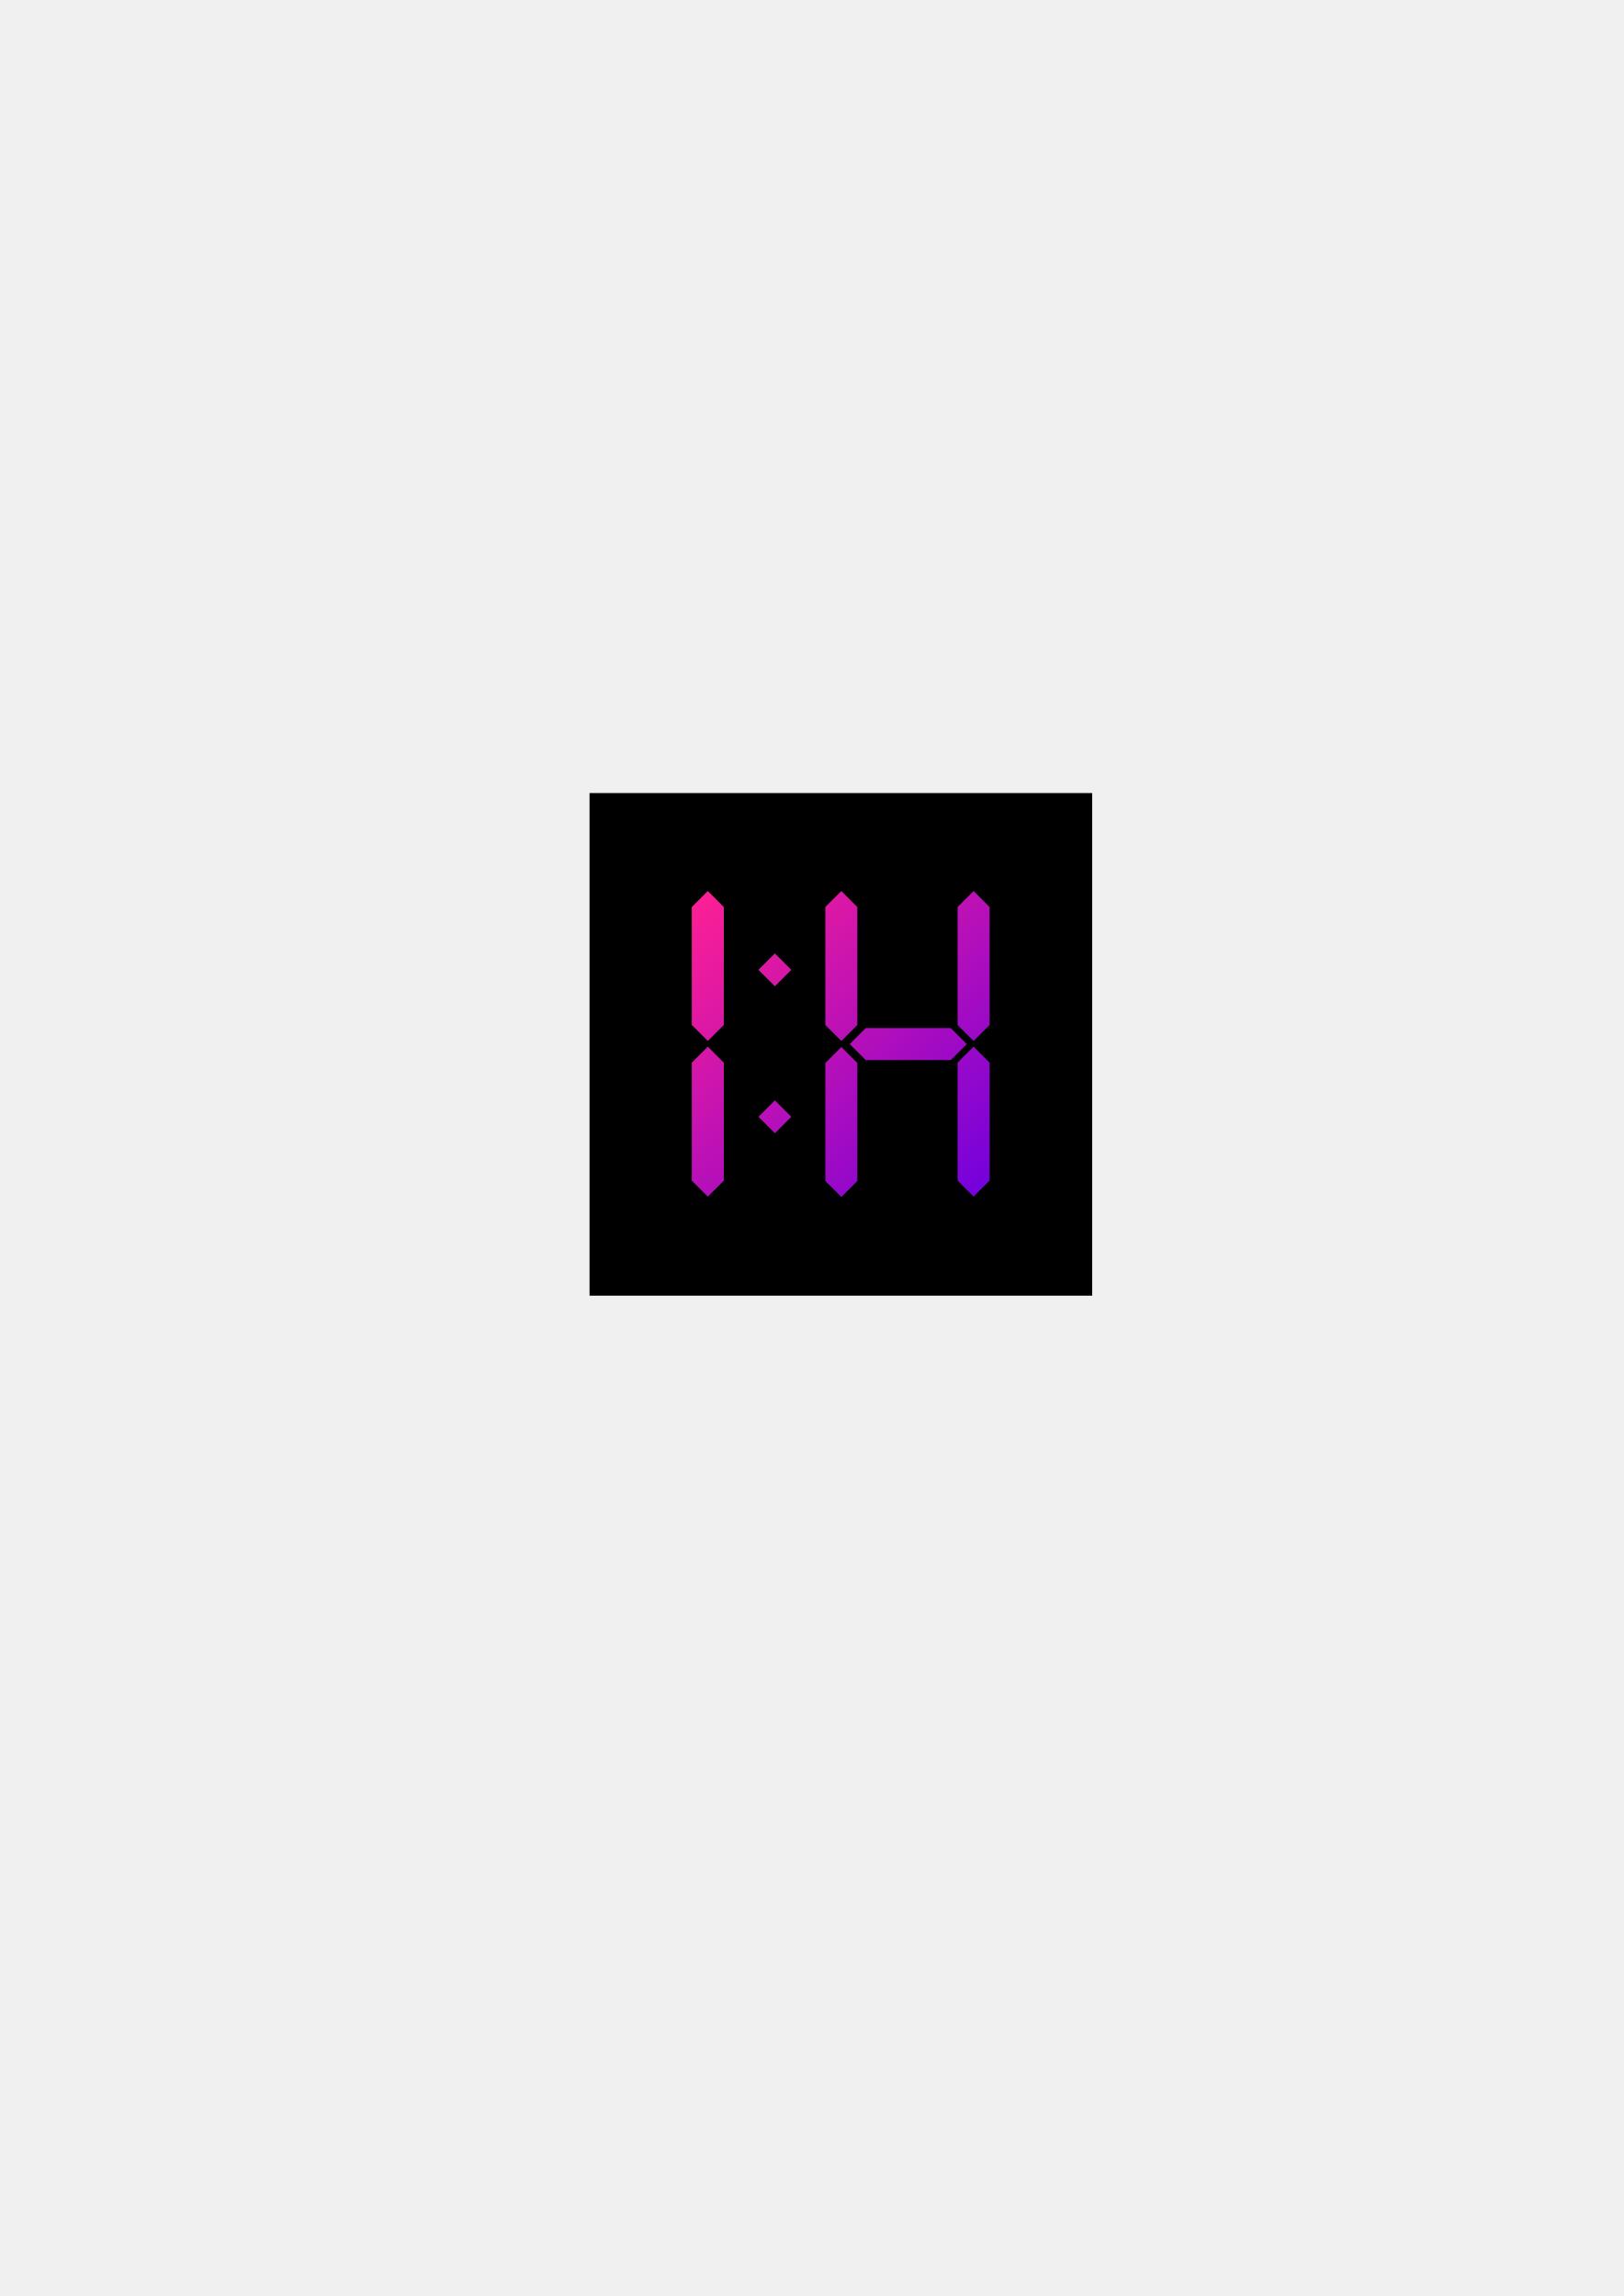
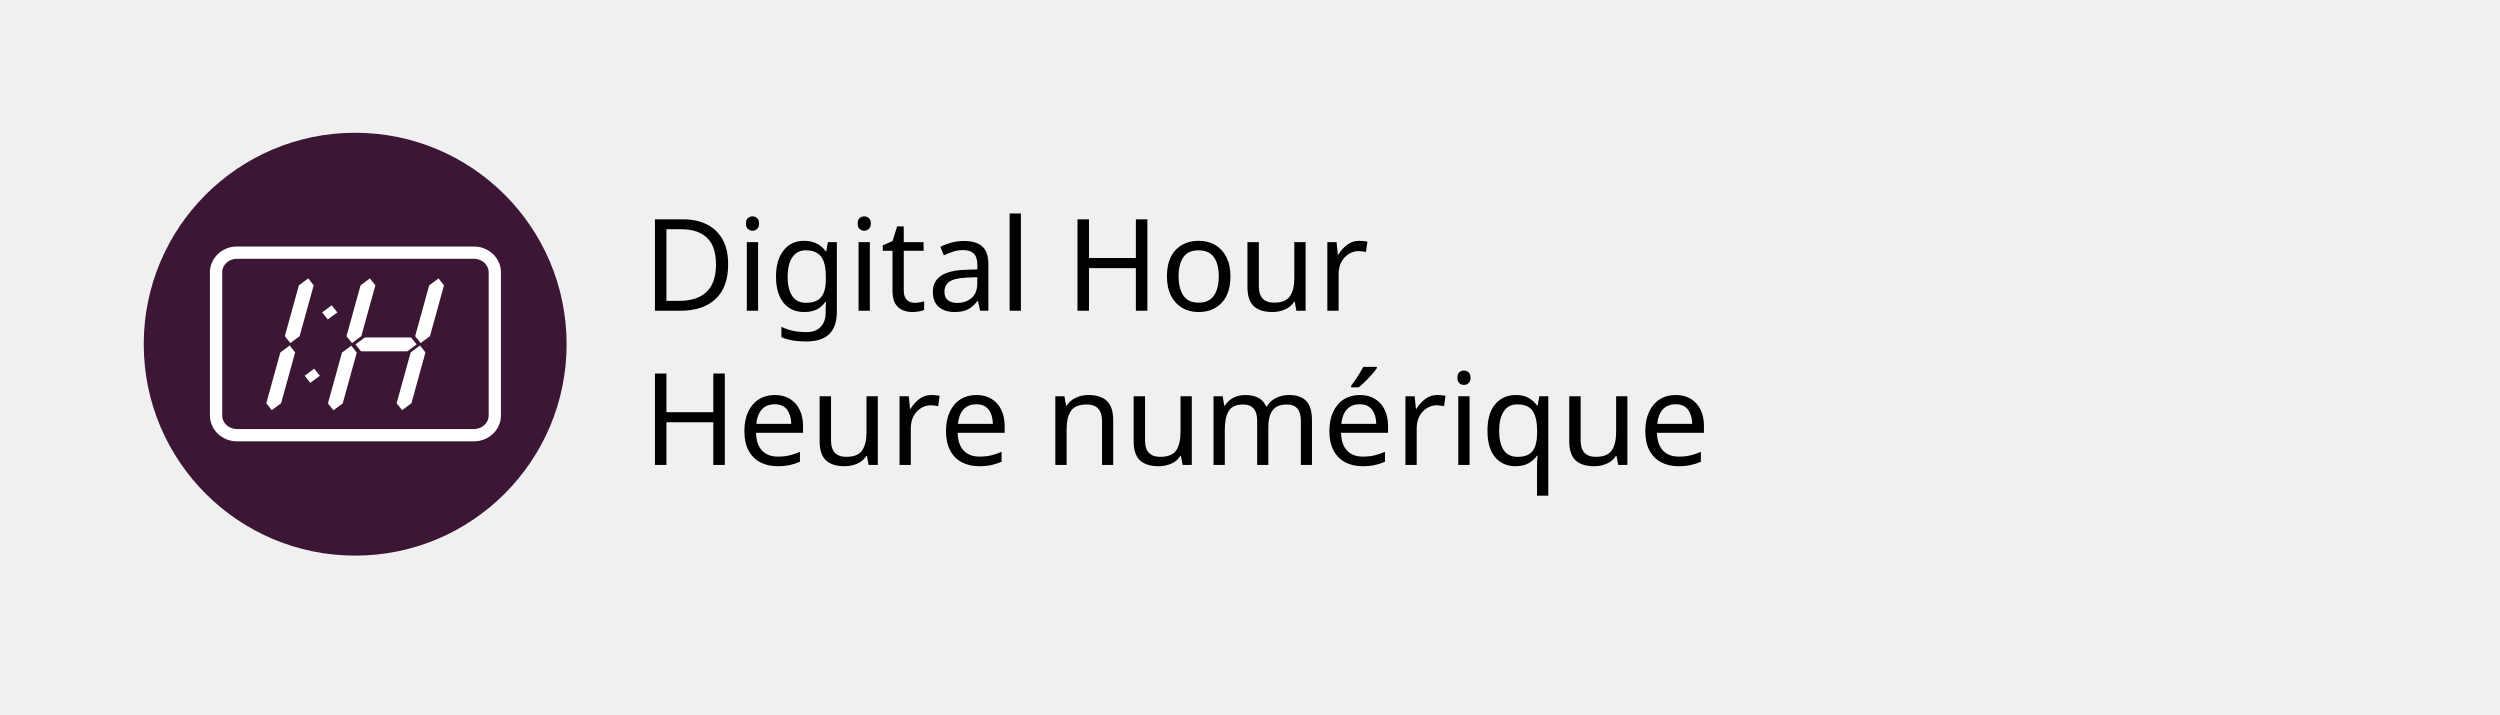
- <svg xmlns="http://www.w3.org/2000/svg" xmlns:xlink="http://www.w3.org/1999/xlink" width="210mm" height="297mm" viewBox="0 0 210 297" version="1.1" id="svg8">
+ <svg xmlns="http://www.w3.org/2000/svg" xmlns:xlink="http://www.w3.org/1999/xlink" width="700mm" height="200mm" viewBox="0 0 700 200" version="1.1" id="svg8">
  <defs id="defs2">
    <linearGradient id="linearGradient899">
      <stop style="stop-color:#ff2093;stop-opacity:1" offset="0" id="stop895" />
      <stop style="stop-color:#7100dd;stop-opacity:1" offset="1" id="stop897" />
    </linearGradient>
-     <linearGradient xlink:href="#linearGradient899" id="linearGradient901" x1="344.391" y1="441.185" x2="489.127" y2="589.836" gradientUnits="userSpaceOnUse" gradientTransform="matrix(0.2645833,0,0,0.2645833,-1.436458,-1.204261)" />
+     <linearGradient xlink:href="#linearGradient899" id="linearGradient901" x1="344.391" y1="441.185" x2="489.127" y2="589.836" gradientUnits="userSpaceOnUse" gradientTransform="matrix(0.2645833,0,0,0.2645833,536.8016,109.1648)" />
  </defs>
-   <g id="layer2" style="display:none">
-     <circle style="opacity:1;fill:#000000;fill-opacity:1;stroke:none;stroke-width:8.58;stroke-miterlimit:4;stroke-dasharray:none;stroke-opacity:1" id="path837" cx="108.712" cy="135.101" r="45.636" />
+   <g id="layer2" style="display:none" transform="translate(0,-97)">
+     <circle style="opacity:1;fill:#000000;fill-opacity:1;stroke:none;stroke-width:8.58;stroke-miterlimit:4;stroke-dasharray:none;stroke-opacity:1" id="path837" cx="646.95" cy="245.471" r="45.636" />
  </g>
-   <g id="layer3" style="display:inline">
-     <path style="opacity:1;fill:#000000;fill-opacity:1;stroke:none;stroke-width:5;stroke-miterlimit:4;stroke-dasharray:none;stroke-opacity:1" d="m 76.247,102.588 h 65.012 v 65.012 H 76.247 Z" id="rect906" />
+   <g id="layer3" style="display:none" transform="translate(0,-97)">
+     <path style="opacity:1;fill:#000000;fill-opacity:1;stroke:none;stroke-width:5;stroke-miterlimit:4;stroke-dasharray:none;stroke-opacity:1" d="m 614.485,212.957 h 65.012 v 65.012 h -65.012 z" id="rect906" />
  </g>
-   <g id="layer1" style="display:inline">
-     <path style="opacity:1;fill:url(#linearGradient901);fill-opacity:1;stroke:none;stroke-width:5;stroke-miterlimit:4;stroke-dasharray:none;stroke-opacity:1" d="m 91.544,115.259 -2.071,2.071 v 15.255 l 2.071,2.071 2.072,-2.071 V 117.33 Z m 17.269,0 -2.071,2.071 v 15.255 l 2.071,2.071 2.072,-2.071 V 117.33 Z m 17.105,0 -2.071,2.071 v 15.255 l 2.071,2.071 2.072,-2.071 V 117.33 Z m -25.7,8.07 -2.125,2.125 2.125,2.125 2.125,-2.125 z m 11.754,9.657 -2.071,2.071 2.071,2.072 h 10.994 l 2.071,-2.072 -2.071,-2.071 z m -20.427,2.406 -2.071,2.071 v 15.255 l 2.071,2.071 2.072,-2.071 v -15.255 z m 34.374,0 -2.071,2.071 v 15.255 l 2.071,2.071 2.072,-2.071 v -15.255 z m -17.105,0.046 -2.071,2.071 v 15.255 l 2.071,2.071 2.072,-2.071 v -15.255 z m -8.595,6.901 -2.125,2.125 2.125,2.125 2.125,-2.125 z" id="rect920" />
+   <g id="layer1" style="display:none" transform="translate(0,-97)">
+     <path style="opacity:1;fill:url(#linearGradient901);fill-opacity:1;stroke:none;stroke-width:5;stroke-miterlimit:4;stroke-dasharray:none;stroke-opacity:1" d="m 629.782,225.628 -2.071,2.071 v 15.255 l 2.071,2.071 2.072,-2.071 v -15.255 z m 17.269,0 -2.071,2.071 v 15.255 l 2.071,2.071 2.072,-2.071 v -15.255 z m 17.105,0 -2.071,2.071 v 15.255 l 2.071,2.071 2.072,-2.071 v -15.255 z m -25.7,8.07 -2.125,2.125 2.125,2.125 2.125,-2.125 z m 11.754,9.657 -2.071,2.071 2.071,2.072 h 10.994 l 2.071,-2.072 -2.071,-2.071 z m -20.427,2.406 -2.071,2.071 v 15.255 l 2.071,2.071 2.072,-2.071 v -15.255 z m 34.374,0 -2.071,2.071 v 15.255 l 2.071,2.071 2.072,-2.071 v -15.255 z m -17.105,0.046 -2.071,2.071 v 15.255 l 2.071,2.071 2.072,-2.071 v -15.255 z m -8.595,6.901 -2.125,2.125 2.125,2.125 2.125,-2.125 z" id="rect920" />
  </g>
-   <g style="display:none" id="g983">
-     <path id="path981" d="m 76.247,102.588 h 65.012 v 65.012 H 76.247 Z" style="opacity:1;fill:none;fill-opacity:1;stroke:#000000;stroke-width:4;stroke-miterlimit:4;stroke-dasharray:none;stroke-opacity:1" />
+   <g style="display:inline" id="g856" transform="translate(0,-97)">
+     <circle style="opacity:1;fill:#3b1635;fill-opacity:1;stroke:none;stroke-width:4.52;stroke-miterlimit:4;stroke-dasharray:none;stroke-opacity:1" id="path858" cx="99.448" cy="193.374" r="59.2" />
  </g>
-   <g style="display:none" id="g979">
-     <path id="path977" d="m 91.544,115.259 -2.071,2.071 v 15.255 l 2.071,2.071 2.072,-2.071 V 117.33 Z m 17.269,0 -2.071,2.071 v 15.255 l 2.071,2.071 2.072,-2.071 V 117.33 Z m 17.105,0 -2.071,2.071 v 15.255 l 2.071,2.071 2.072,-2.071 V 117.33 Z m -25.7,8.07 -2.125,2.125 2.125,2.125 2.125,-2.125 z m 11.754,9.657 -2.071,2.071 2.071,2.072 h 10.994 l 2.071,-2.072 -2.071,-2.071 z m -20.427,2.406 -2.071,2.071 v 15.255 l 2.071,2.071 2.072,-2.071 v -15.255 z m 34.374,0 -2.071,2.071 v 15.255 l 2.071,2.071 2.072,-2.071 v -15.255 z m -17.105,0.046 -2.071,2.071 v 15.255 l 2.071,2.071 2.072,-2.071 v -15.255 z m -8.595,6.901 -2.125,2.125 2.125,2.125 2.125,-2.125 z" style="opacity:1;fill:#000000;fill-opacity:1;stroke:none;stroke-width:5;stroke-miterlimit:4;stroke-dasharray:none;stroke-opacity:1" />
+   <g style="display:inline" id="g983" transform="translate(0,-97)">
+     <rect style="opacity:1;fill:none;fill-opacity:1;stroke:#ffffff;stroke-width:3.44;stroke-miterlimit:4;stroke-dasharray:none;stroke-opacity:1" id="rect830" width="78.049" height="51.11" x="60.495" y="167.74" rx="5.866" ry="5.519" />
+     <circle style="opacity:1;fill:none;fill-opacity:1;stroke:none;stroke-width:4;stroke-miterlimit:4;stroke-dasharray:none;stroke-opacity:1" id="path851" cx="99.715" cy="193.908" r="54.389" />
+   </g>
+   <g style="display:inline" id="g979" transform="translate(0,-97)">
+     <path style="opacity:1;fill:#ffffff;fill-opacity:1;stroke:none;stroke-width:4.83;stroke-miterlimit:4;stroke-dasharray:none;stroke-opacity:1" d="m 86.292,174.957 -2.605,1.933 -3.934,14.236 1.537,1.933 2.606,-1.933 3.934,-14.236 z m 17.269,0 -2.605,1.933 -3.934,14.236 1.537,1.933 2.606,-1.933 3.934,-14.236 z m 19.222,0 -2.605,1.933 -3.934,14.236 1.537,1.933 2.606,-1.933 3.934,-14.236 z m -29.898,7.53 -2.673,1.983 1.577,1.983 2.673,-1.983 z m 9.263,9.012 -2.605,1.933 1.537,1.933 h 12.96 l 2.605,-1.933 -1.537,-1.933 z m -21.047,2.245 -2.605,1.933 -3.934,14.236 1.537,1.933 2.606,-1.933 3.934,-14.236 z m 36.49,0 -2.605,1.933 -3.934,14.236 1.537,1.933 2.606,-1.933 3.934,-14.236 z m -19.233,0.043 -2.606,1.933 -3.933,14.236 1.537,1.933 2.606,-1.933 3.933,-14.236 z m -10.375,6.44 -2.673,1.983 1.577,1.983 2.673,-1.983 z" id="path848" />
+   </g>
+   <g id="layer4" style="display:none">
+     <text transform="translate(0,-97)" xml:space="preserve" style="font-style:normal;font-weight:normal;font-size:49.359px;line-height:0px;font-family:sans-serif;text-align:center;letter-spacing:0px;word-spacing:0px;text-anchor:middle;display:inline;fill:#000000;fill-opacity:1;stroke:none;stroke-width:1.234" x="178.73" y="210.773" id="text860">
+       <tspan id="tspan858" x="178.73" y="210.773" style="font-style:normal;font-variant:normal;font-weight:normal;font-stretch:normal;font-family:'Century Gothic';-inkscape-font-specification:'Century Gothic';text-align:start;text-anchor:start;stroke-width:1.234">Digital Hour</tspan>
+     </text>
+   </g>
+   <g style="display:none" id="g873">
+     <text id="text871" y="210.773" x="178.73" style="font-style:normal;font-weight:normal;font-size:49.359px;line-height:0px;font-family:sans-serif;text-align:center;letter-spacing:0px;word-spacing:0px;text-anchor:middle;display:inline;fill:#000000;fill-opacity:1;stroke:none;stroke-width:1.234" xml:space="preserve" transform="translate(0,-97)">
+       <tspan style="font-style:normal;font-variant:normal;font-weight:normal;font-stretch:normal;font-family:'Century Gothic';-inkscape-font-specification:'Century Gothic';text-align:start;text-anchor:start;stroke-width:1.234" y="210.773" x="178.73" id="tspan869">Heure numérique</tspan>
+     </text>
+   </g>
+   <g id="g848" style="display:inline">
+     <text xml:space="preserve" style="font-style:normal;font-weight:normal;font-size:35.843px;line-height:0px;font-family:sans-serif;text-align:center;letter-spacing:0px;word-spacing:0px;text-anchor:middle;display:inline;fill:#000000;fill-opacity:1;stroke:none;stroke-width:0.896" x="179.898" y="87.006" id="text846">
+       <tspan x="179.898" y="87.006" style="font-style:normal;font-variant:normal;font-weight:normal;font-stretch:normal;line-height:43.172px;font-family:'Century Gothic';-inkscape-font-specification:'Century Gothic';text-align:start;text-anchor:start;stroke-width:0.896" id="tspan850">Digital Hour</tspan>
+       <tspan x="179.898" y="130.178" style="font-style:normal;font-variant:normal;font-weight:normal;font-stretch:normal;line-height:43.172px;font-family:'Century Gothic';-inkscape-font-specification:'Century Gothic';text-align:start;text-anchor:start;stroke-width:0.896" id="tspan856">Heure numérique</tspan>
+     </text>
  </g>
</svg>
